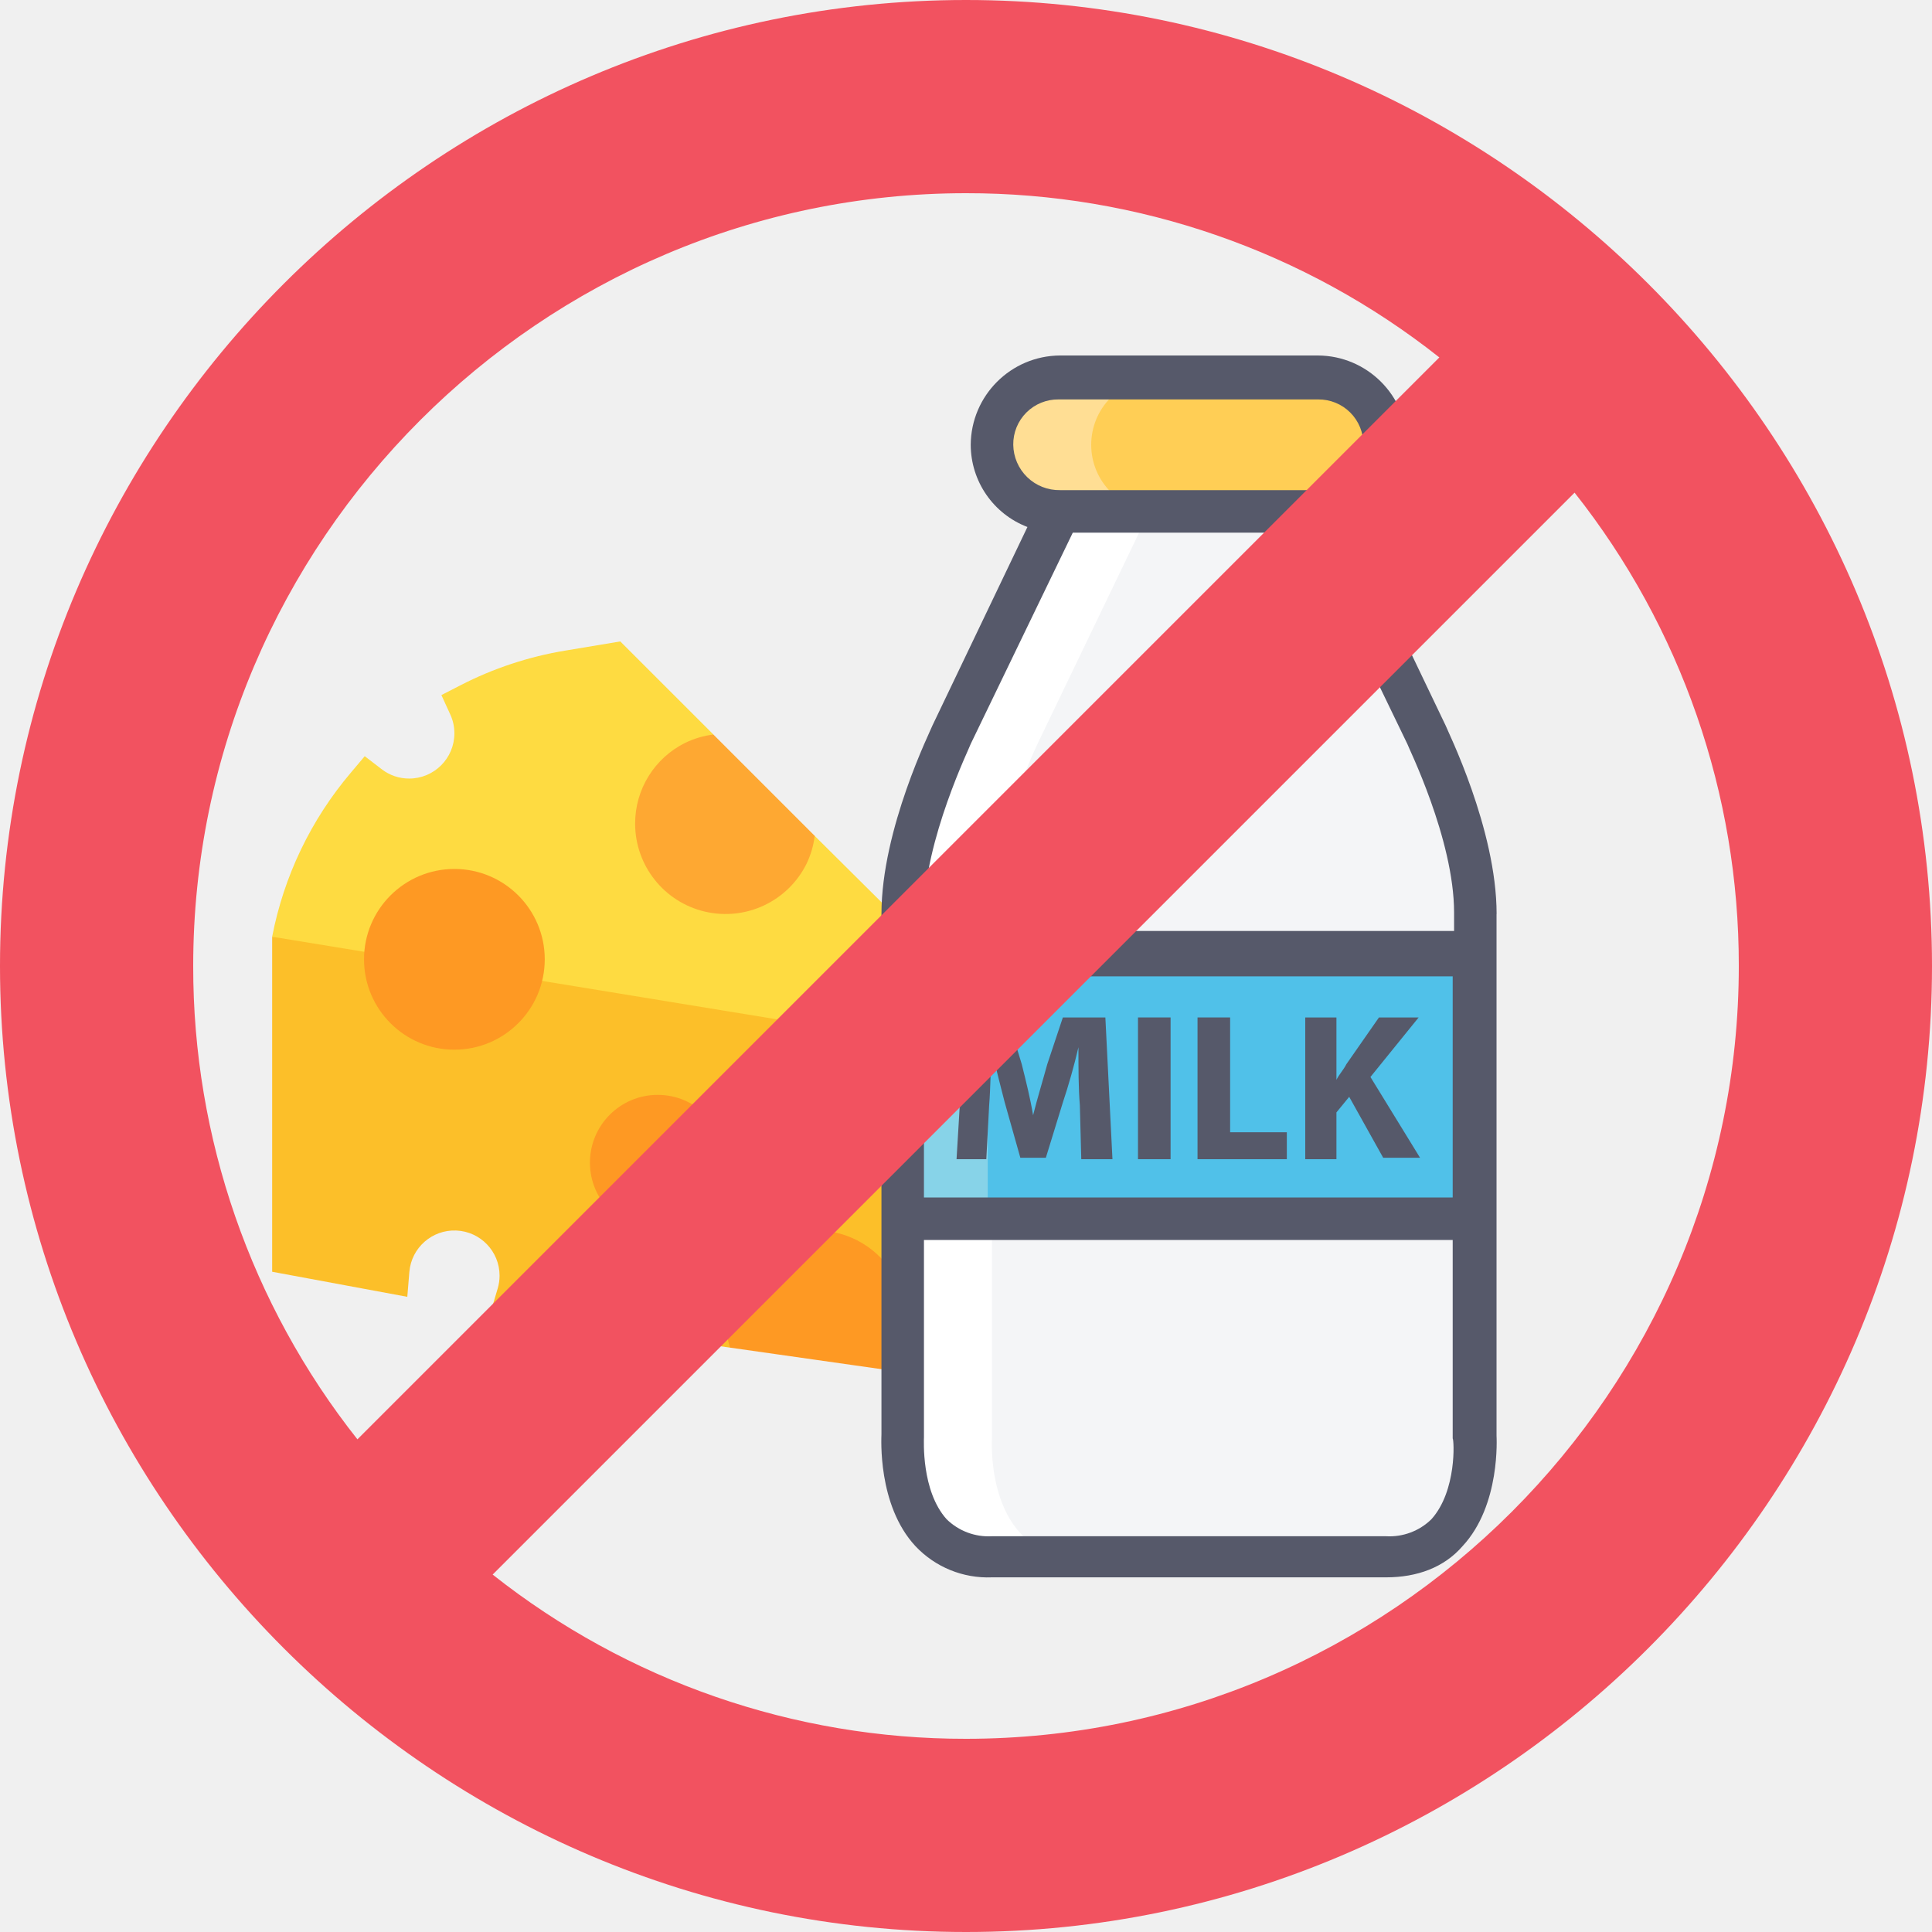
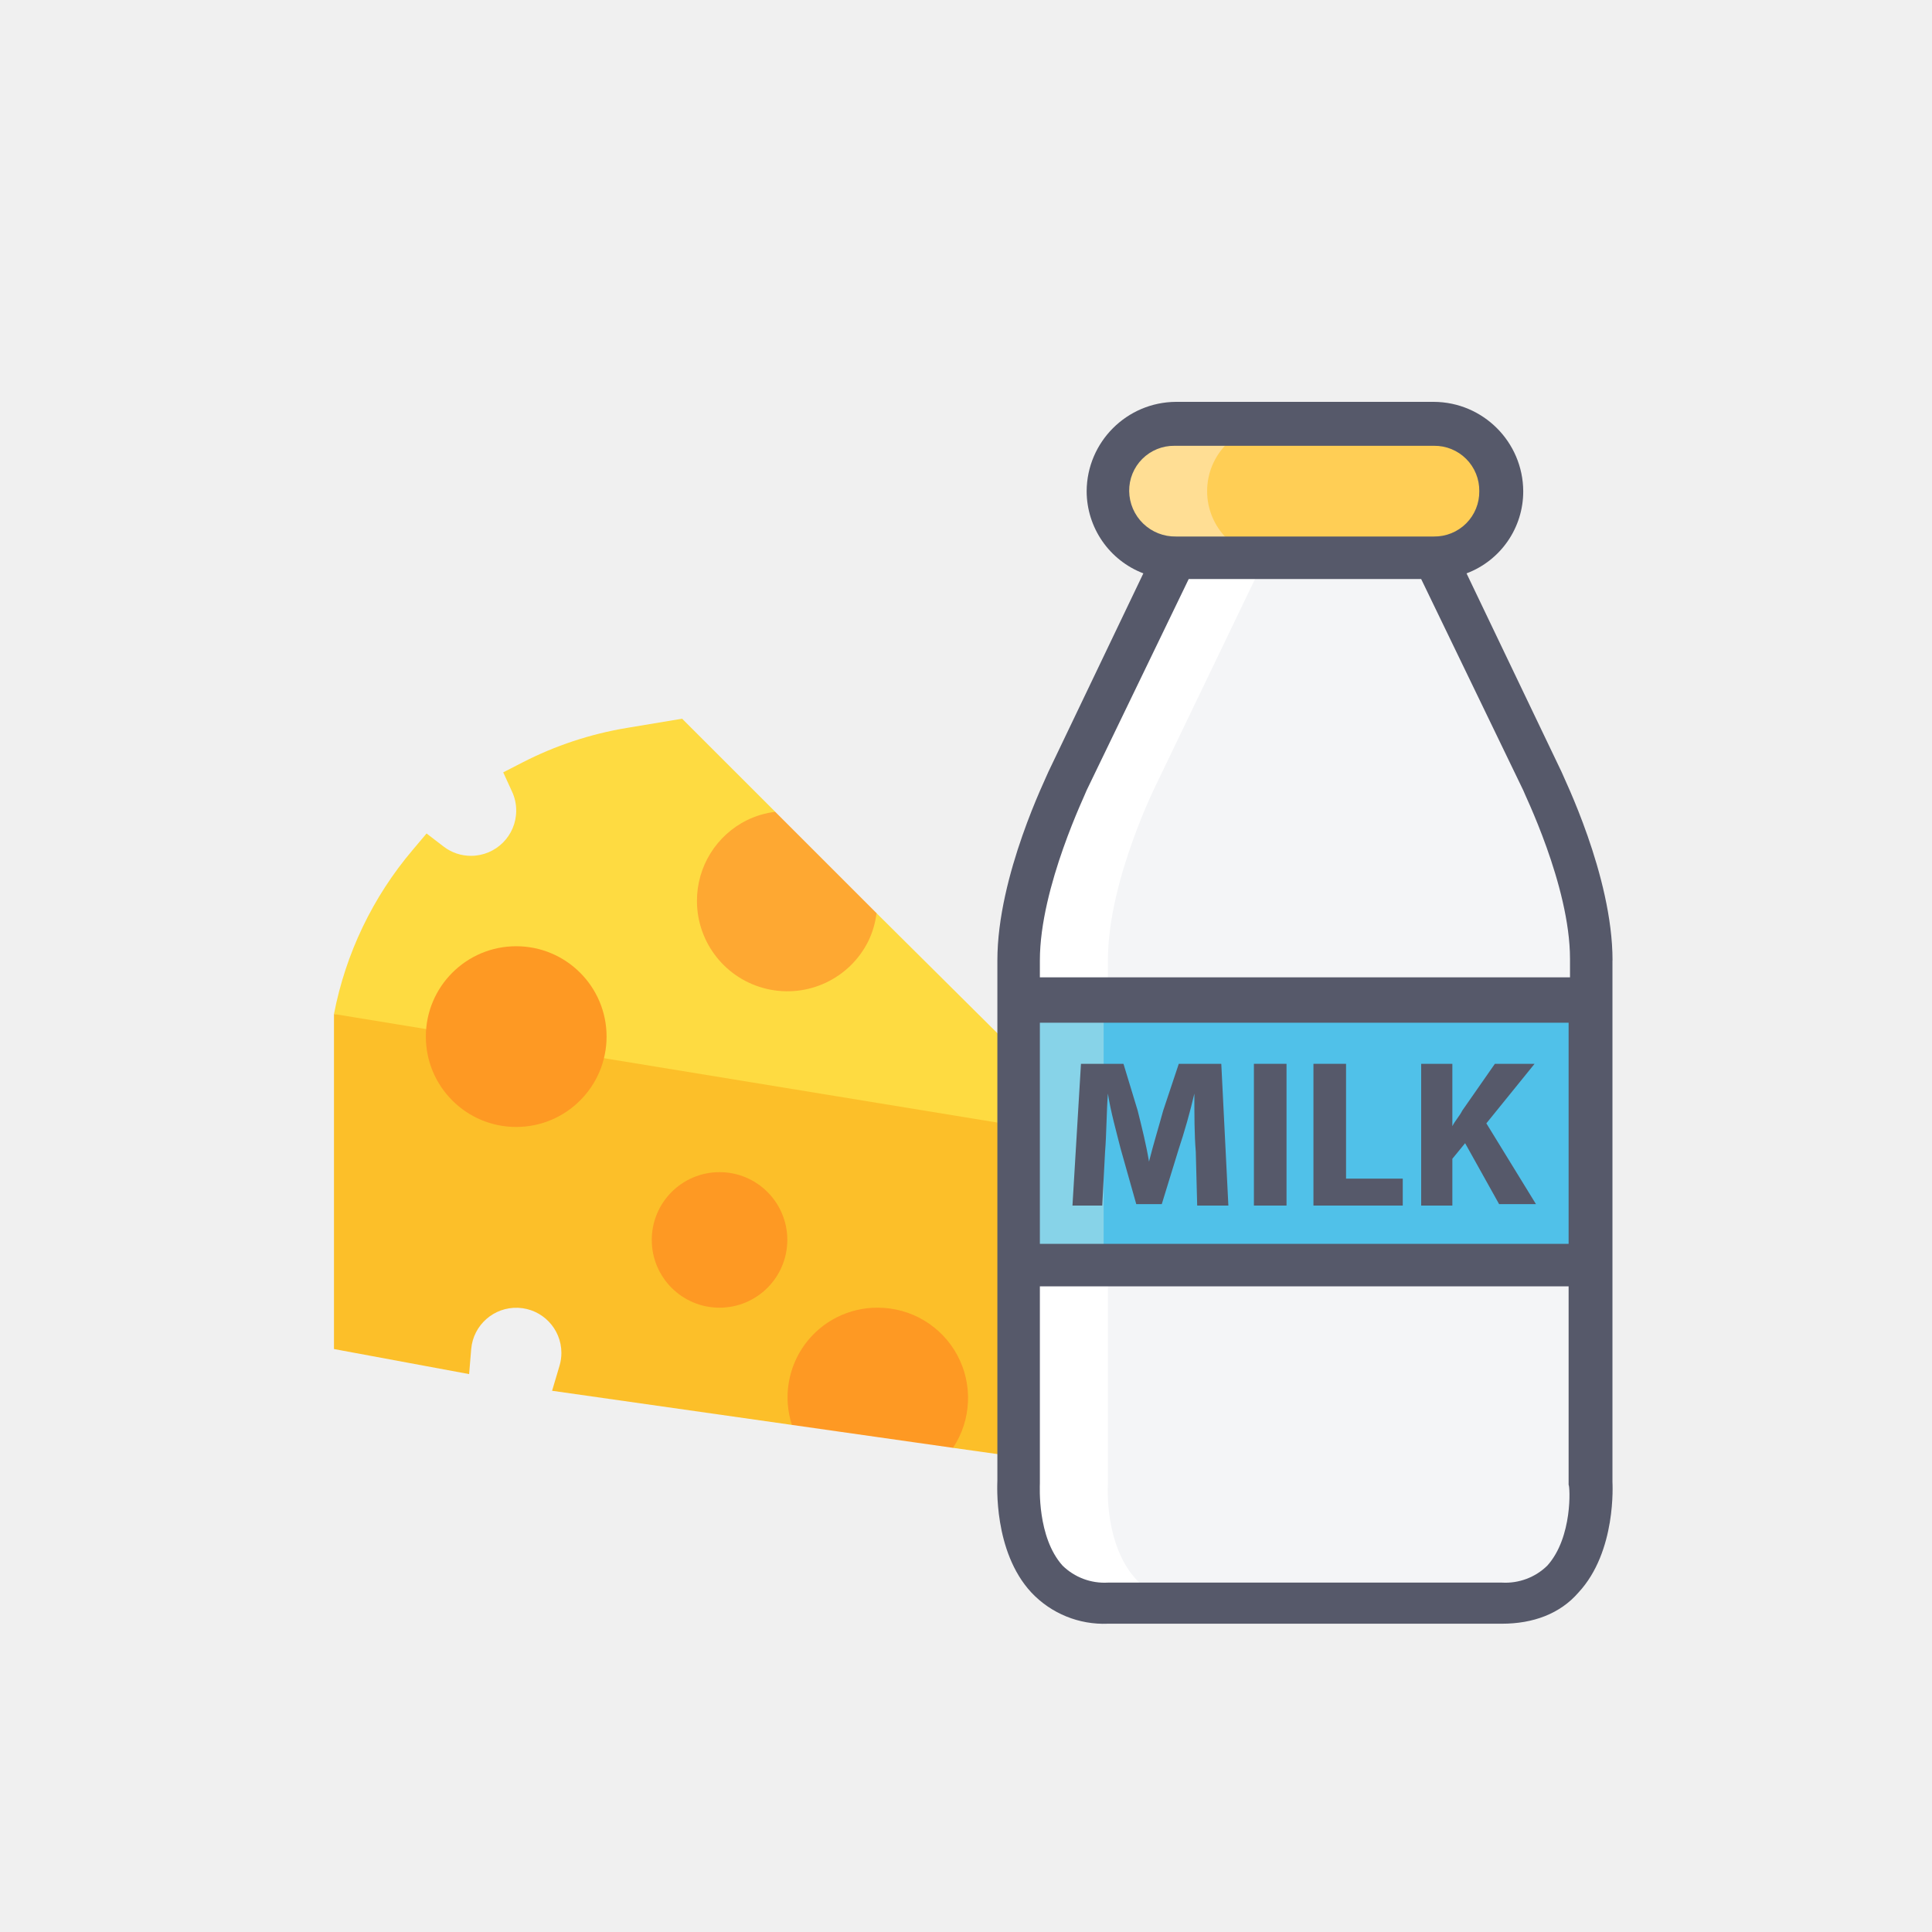
- <svg xmlns="http://www.w3.org/2000/svg" id="Component_24_1" data-name="Component 24 – 1" width="250" height="250" viewBox="0 0 250 250">
-   <g id="food" transform="translate(35.217 76.177)">
-     <path id="Path_203" data-name="Path 203" d="M70.2,31.981l-17.39-1.563L57.1,18.872,45.047,6.823,37.893,8.016A46,46,0,0,0,24.381,12.49L21.9,13.766,23.059,16.3a5.76,5.76,0,0,1,.522,2.421,5.854,5.854,0,0,1-5.847,5.847,5.786,5.786,0,0,1-3.54-1.193l-2.215-1.7-1.8,2.135A46.413,46.413,0,0,0,0,45.035L46.968,58.566l52.815,2.8Z" transform="translate(0 0)" fill="#fedb41" />
-     <path id="Path_204" data-name="Path 204" d="M97.833,235.38l1.95-.688v-15.47L0,202.892v43.353l17.487,3.243.268-3.232a5.847,5.847,0,0,1,11.673.485,5.753,5.753,0,0,1-.24,1.656l-.965,3.249,31.028,4.416,11.1-9.321L80.1,259.03,99.783,261.8V247.1l-1.95-.688a5.851,5.851,0,0,1-3.18-2.706,5.768,5.768,0,0,1-.717-2.809A5.863,5.863,0,0,1,97.833,235.38Z" transform="translate(0 -157.857)" fill="#fcbf29" />
-     <g id="Group_252" data-name="Group 252" transform="translate(11.888 36.265)">
-       <path id="Path_205" data-name="Path 205" d="M219.77,325.432a8.77,8.77,0,1,1,8.77-8.77A8.78,8.78,0,0,1,219.77,325.432Z" transform="translate(-181.767 -278.659)" fill="#fe9923" />
-       <path id="Path_206" data-name="Path 206" d="M312.859,397.892a11.6,11.6,0,0,0-11.1,15.168l20.848,2.967a11.676,11.676,0,0,0-9.744-18.135Z" transform="translate(-254.393 -351.119)" fill="#fe9923" />
-       <path id="Path_207" data-name="Path 207" d="M72.693,181.279a11.693,11.693,0,1,1,11.693-11.693A11.7,11.7,0,0,1,72.693,181.279Z" transform="translate(-61 -157.892)" fill="#fe9923" />
+ <svg xmlns="http://www.w3.org/2000/svg" width="250" height="250" viewBox="0 0 250 250">
+   <g id="Group_255" data-name="Group 255" transform="translate(-1391 -294)">
+     <rect id="Rectangle_75" data-name="Rectangle 75" width="250" height="250" transform="translate(1391 294)" fill="none" />
+     <g id="food" transform="translate(1434.217 380.177)">
+       <path id="Path_203" data-name="Path 203" d="M70.2,31.981l-17.39-1.563L57.1,18.872,45.047,6.823,37.893,8.016A46,46,0,0,0,24.381,12.49L21.9,13.766,23.059,16.3a5.76,5.76,0,0,1,.522,2.421,5.854,5.854,0,0,1-5.847,5.847,5.786,5.786,0,0,1-3.54-1.193l-2.215-1.7-1.8,2.135A46.413,46.413,0,0,0,0,45.035L46.968,58.566l52.815,2.8Z" transform="translate(0 0)" fill="#fedb41" />
+       <path id="Path_204" data-name="Path 204" d="M97.833,235.38l1.95-.688v-15.47L0,202.892v43.353l17.487,3.243.268-3.232a5.847,5.847,0,0,1,11.673.485,5.753,5.753,0,0,1-.24,1.656l-.965,3.249,31.028,4.416,11.1-9.321L80.1,259.03,99.783,261.8V247.1l-1.95-.688a5.851,5.851,0,0,1-3.18-2.706,5.768,5.768,0,0,1-.717-2.809A5.863,5.863,0,0,1,97.833,235.38Z" transform="translate(0 -157.857)" fill="#fcbf29" />
+       <g id="Group_252" data-name="Group 252" transform="translate(11.888 36.265)">
+         <path id="Path_205" data-name="Path 205" d="M219.77,325.432a8.77,8.77,0,1,1,8.77-8.77A8.78,8.78,0,0,1,219.77,325.432Z" transform="translate(-181.767 -278.659)" fill="#fe9923" />
+         <path id="Path_206" data-name="Path 206" d="M312.859,397.892a11.6,11.6,0,0,0-11.1,15.168l20.848,2.967a11.676,11.676,0,0,0-9.744-18.135Z" transform="translate(-254.393 -351.119)" fill="#fe9923" />
+         <path id="Path_207" data-name="Path 207" d="M72.693,181.279a11.693,11.693,0,1,1,11.693-11.693A11.7,11.7,0,0,1,72.693,181.279Z" transform="translate(-61 -157.892)" fill="#fe9923" />
+       </g>
+       <path id="Path_208" data-name="Path 208" d="M241,80.192a11.7,11.7,0,0,0,22.176,5.187,11.493,11.493,0,0,0,1.061-3.624L251.127,68.646a11.488,11.488,0,0,0-3.621,1.064A11.632,11.632,0,0,0,241,80.192Z" transform="translate(-194.032 -49.774)" fill="#fea832" />
    </g>
-     <path id="Path_208" data-name="Path 208" d="M241,80.192a11.7,11.7,0,0,0,22.176,5.187,11.493,11.493,0,0,0,1.061-3.624L251.127,68.646a11.488,11.488,0,0,0-3.621,1.064A11.632,11.632,0,0,0,241,80.192Z" transform="translate(-194.032 -49.774)" fill="#fea832" />
-   </g>
-   <g id="milk" transform="translate(28.478 46)">
-     <path id="Path_195" data-name="Path 195" d="M145.3,44l13.94,28.98s6.42,12.656,6.42,23.111v67.682s1.1,15.591-11.555,15.591H103.113c-12.839,0-11.555-15.591-11.555-15.591V96.091c0-10.455,6.42-23.111,6.42-23.111L111.918,44Z" transform="translate(-3.228 -23.824)" fill="#f4f5f7" />
-     <path id="Path_196" data-name="Path 196" d="M103.127,163.774V96.091c0-10.455,6.42-23.111,6.42-23.111L123.487,44H111.931L97.991,72.98s-6.42,12.656-6.42,23.111v67.682s-1.1,15.591,11.555,15.591h11.555C102.026,179.364,103.127,163.774,103.127,163.774Z" transform="translate(-3.242 -23.824)" fill="#fff" />
-     <rect id="Rectangle_71" data-name="Rectangle 71" width="73.001" height="34.3" transform="translate(89.247 77.22)" fill="#50c1e9" />
-     <rect id="Rectangle_72" data-name="Rectangle 72" width="10.088" height="34.3" transform="translate(89.247 77.22)" fill="#87d3e8" />
-     <path id="Path_197" data-name="Path 197" d="M168.007,15.021a8.611,8.611,0,0,1-8.621,8.621H125.821a8.611,8.611,0,0,1-8.621-8.621h0A8.611,8.611,0,0,1,125.821,6.4h33.566a8.611,8.611,0,0,1,8.621,8.621Z" transform="translate(-17.131 -3.465)" fill="#ffce55" />
-     <path id="Path_198" data-name="Path 198" d="M129.639,15.021A8.611,8.611,0,0,1,138.26,6.4H125.421a8.621,8.621,0,0,0,0,17.242H138.26A8.611,8.611,0,0,1,129.639,15.021Z" transform="translate(-16.915 -3.465)" fill="#ffde94" />
-     <g id="Group_251" data-name="Group 251" transform="translate(85.56)">
-       <path id="Path_199" data-name="Path 199" d="M165.183,72.268c0-11.005-6.42-23.845-6.6-24.395L146.291,22.194a11.331,11.331,0,0,0,7.337-10.638A11.625,11.625,0,0,0,142.072,0H108.689A11.625,11.625,0,0,0,97.134,11.555a11.41,11.41,0,0,0,7.337,10.638L92.182,47.873c-.183.55-6.6,13.39-6.6,24.395V77.4h0V111.52h0v28.063c0,.367-.55,9.171,4.4,14.49a12.869,12.869,0,0,0,9.9,4.035h50.991c4.035,0,7.52-1.284,9.9-4.035,4.952-5.319,4.4-14.123,4.4-14.307v-67.5ZM102.637,11.555a5.794,5.794,0,0,1,5.869-5.869h33.566a5.794,5.794,0,0,1,5.869,5.869,5.794,5.794,0,0,1-5.869,5.869H108.689A5.951,5.951,0,0,1,102.637,11.555ZM91.081,72.268c0-9.538,6.053-21.827,6.053-22.01l13.206-27.33h30.081l13.206,27.33c0,.183,6.053,12.289,6.053,21.827v2.384h-68.6Zm0,8.071H159.5v28.614H91.081Zm65.665,70.25a7.745,7.745,0,0,1-5.869,2.2H99.885a7.745,7.745,0,0,1-5.869-2.2c-3.3-3.668-2.935-10.272-2.935-10.638v-25.5H159.5v25.679C159.68,140.317,160.047,146.92,156.746,150.588Z" transform="translate(-85.56)" fill="#56596a" />
-       <path id="Path_200" data-name="Path 200" d="M120.557,186.8l-2.018,6.053c-.55,2.018-1.284,4.4-1.834,6.6h0c-.367-2.2-.917-4.4-1.467-6.6L113.4,186.8h-5.5l-1.1,18.342h3.852l.367-6.97c.183-2.2.183-5.136.367-7.52h0c.367,2.384,1.1,4.952,1.651,7.153l2.018,7.153h3.3l2.2-7.153c.734-2.2,1.467-4.769,2.018-7.153h0c0,2.751,0,5.319.183,7.52l.183,6.97h4.035l-.917-18.342Z" transform="translate(-97.061 -101.143)" fill="#56596a" />
-       <rect id="Rectangle_73" data-name="Rectangle 73" width="4.219" height="18.342" transform="translate(33.217 85.657)" fill="#56596a" />
-       <path id="Path_201" data-name="Path 201" d="M179.019,186.8H174.8v18.342h11.556v-3.485h-7.337Z" transform="translate(-133.879 -101.143)" fill="#56596a" />
-       <path id="Path_202" data-name="Path 202" d="M219.874,186.8h-5.136l-4.219,6.053c-.367.734-.917,1.284-1.284,2.018h0V186.8H205.2v18.342h4.035v-6.053l1.651-2.018,4.4,7.887h4.769l-6.42-10.455Z" transform="translate(-150.339 -101.143)" fill="#56596a" />
+     <g id="milk" transform="translate(1434.478 346)">
+       <path id="Path_195" data-name="Path 195" d="M145.3,44l13.94,28.98s6.42,12.656,6.42,23.111v67.682s1.1,15.591-11.555,15.591H103.113c-12.839,0-11.555-15.591-11.555-15.591V96.091c0-10.455,6.42-23.111,6.42-23.111L111.918,44Z" transform="translate(-3.228 -23.824)" fill="#f4f5f7" />
+       <path id="Path_196" data-name="Path 196" d="M103.127,163.774V96.091c0-10.455,6.42-23.111,6.42-23.111L123.487,44H111.931L97.991,72.98s-6.42,12.656-6.42,23.111v67.682s-1.1,15.591,11.555,15.591h11.555C102.026,179.364,103.127,163.774,103.127,163.774Z" transform="translate(-3.242 -23.824)" fill="#fff" />
+       <rect id="Rectangle_71" data-name="Rectangle 71" width="73.001" height="34.3" transform="translate(89.247 77.22)" fill="#50c1e9" />
+       <rect id="Rectangle_72" data-name="Rectangle 72" width="10.088" height="34.3" transform="translate(89.247 77.22)" fill="#87d3e8" />
+       <path id="Path_197" data-name="Path 197" d="M168.007,15.021a8.611,8.611,0,0,1-8.621,8.621H125.821a8.611,8.611,0,0,1-8.621-8.621h0A8.611,8.611,0,0,1,125.821,6.4h33.566a8.611,8.611,0,0,1,8.621,8.621Z" transform="translate(-17.131 -3.465)" fill="#ffce55" />
+       <path id="Path_198" data-name="Path 198" d="M129.639,15.021A8.611,8.611,0,0,1,138.26,6.4H125.421a8.621,8.621,0,0,0,0,17.242H138.26A8.611,8.611,0,0,1,129.639,15.021Z" transform="translate(-16.915 -3.465)" fill="#ffde94" />
+       <g id="Group_251" data-name="Group 251" transform="translate(85.56)">
+         <path id="Path_199" data-name="Path 199" d="M165.183,72.268c0-11.005-6.42-23.845-6.6-24.395L146.291,22.194a11.331,11.331,0,0,0,7.337-10.638A11.625,11.625,0,0,0,142.072,0H108.689A11.625,11.625,0,0,0,97.134,11.555a11.41,11.41,0,0,0,7.337,10.638L92.182,47.873c-.183.55-6.6,13.39-6.6,24.395V77.4h0V111.52h0v28.063c0,.367-.55,9.171,4.4,14.49a12.869,12.869,0,0,0,9.9,4.035h50.991c4.035,0,7.52-1.284,9.9-4.035,4.952-5.319,4.4-14.123,4.4-14.307v-67.5ZM102.637,11.555a5.794,5.794,0,0,1,5.869-5.869h33.566a5.794,5.794,0,0,1,5.869,5.869,5.794,5.794,0,0,1-5.869,5.869H108.689A5.951,5.951,0,0,1,102.637,11.555ZM91.081,72.268c0-9.538,6.053-21.827,6.053-22.01l13.206-27.33h30.081l13.206,27.33c0,.183,6.053,12.289,6.053,21.827v2.384h-68.6Zm0,8.071H159.5v28.614H91.081Zm65.665,70.25a7.745,7.745,0,0,1-5.869,2.2H99.885a7.745,7.745,0,0,1-5.869-2.2c-3.3-3.668-2.935-10.272-2.935-10.638v-25.5H159.5v25.679C159.68,140.317,160.047,146.92,156.746,150.588Z" transform="translate(-85.56)" fill="#56596a" />
+         <path id="Path_200" data-name="Path 200" d="M120.557,186.8l-2.018,6.053c-.55,2.018-1.284,4.4-1.834,6.6h0c-.367-2.2-.917-4.4-1.467-6.6L113.4,186.8h-5.5l-1.1,18.342h3.852l.367-6.97c.183-2.2.183-5.136.367-7.52h0c.367,2.384,1.1,4.952,1.651,7.153l2.018,7.153h3.3l2.2-7.153c.734-2.2,1.467-4.769,2.018-7.153h0c0,2.751,0,5.319.183,7.52l.183,6.97h4.035l-.917-18.342Z" transform="translate(-97.061 -101.143)" fill="#56596a" />
+         <rect id="Rectangle_73" data-name="Rectangle 73" width="4.219" height="18.342" transform="translate(33.217 85.657)" fill="#56596a" />
+         <path id="Path_201" data-name="Path 201" d="M179.019,186.8H174.8v18.342h11.556v-3.485h-7.337Z" transform="translate(-133.879 -101.143)" fill="#56596a" />
+         <path id="Path_202" data-name="Path 202" d="M219.874,186.8h-5.136l-4.219,6.053c-.367.734-.917,1.284-1.284,2.018h0V186.8H205.2v18.342h4.035v-6.053l1.651-2.018,4.4,7.887h4.769l-6.42-10.455Z" transform="translate(-150.339 -101.143)" fill="#56596a" />
+       </g>
    </g>
  </g>
-   <path id="Icon_material-do-not-disturb-alt" data-name="Icon material-do-not-disturb-alt" d="M128,3C59.25,3,3,59.25,3,128S59.25,253,128,253s125-56.25,125-125S196.75,3,128,3ZM28,128C28,73,73,28,128,28a98.512,98.512,0,0,1,61.25,21.25l-140,140A98.512,98.512,0,0,1,28,128ZM128,228a98.512,98.512,0,0,1-61.25-21.25l140-140A98.512,98.512,0,0,1,228,128C228,183,183,228,128,228Z" transform="translate(-3 -3)" fill="#f25260" />
</svg>
